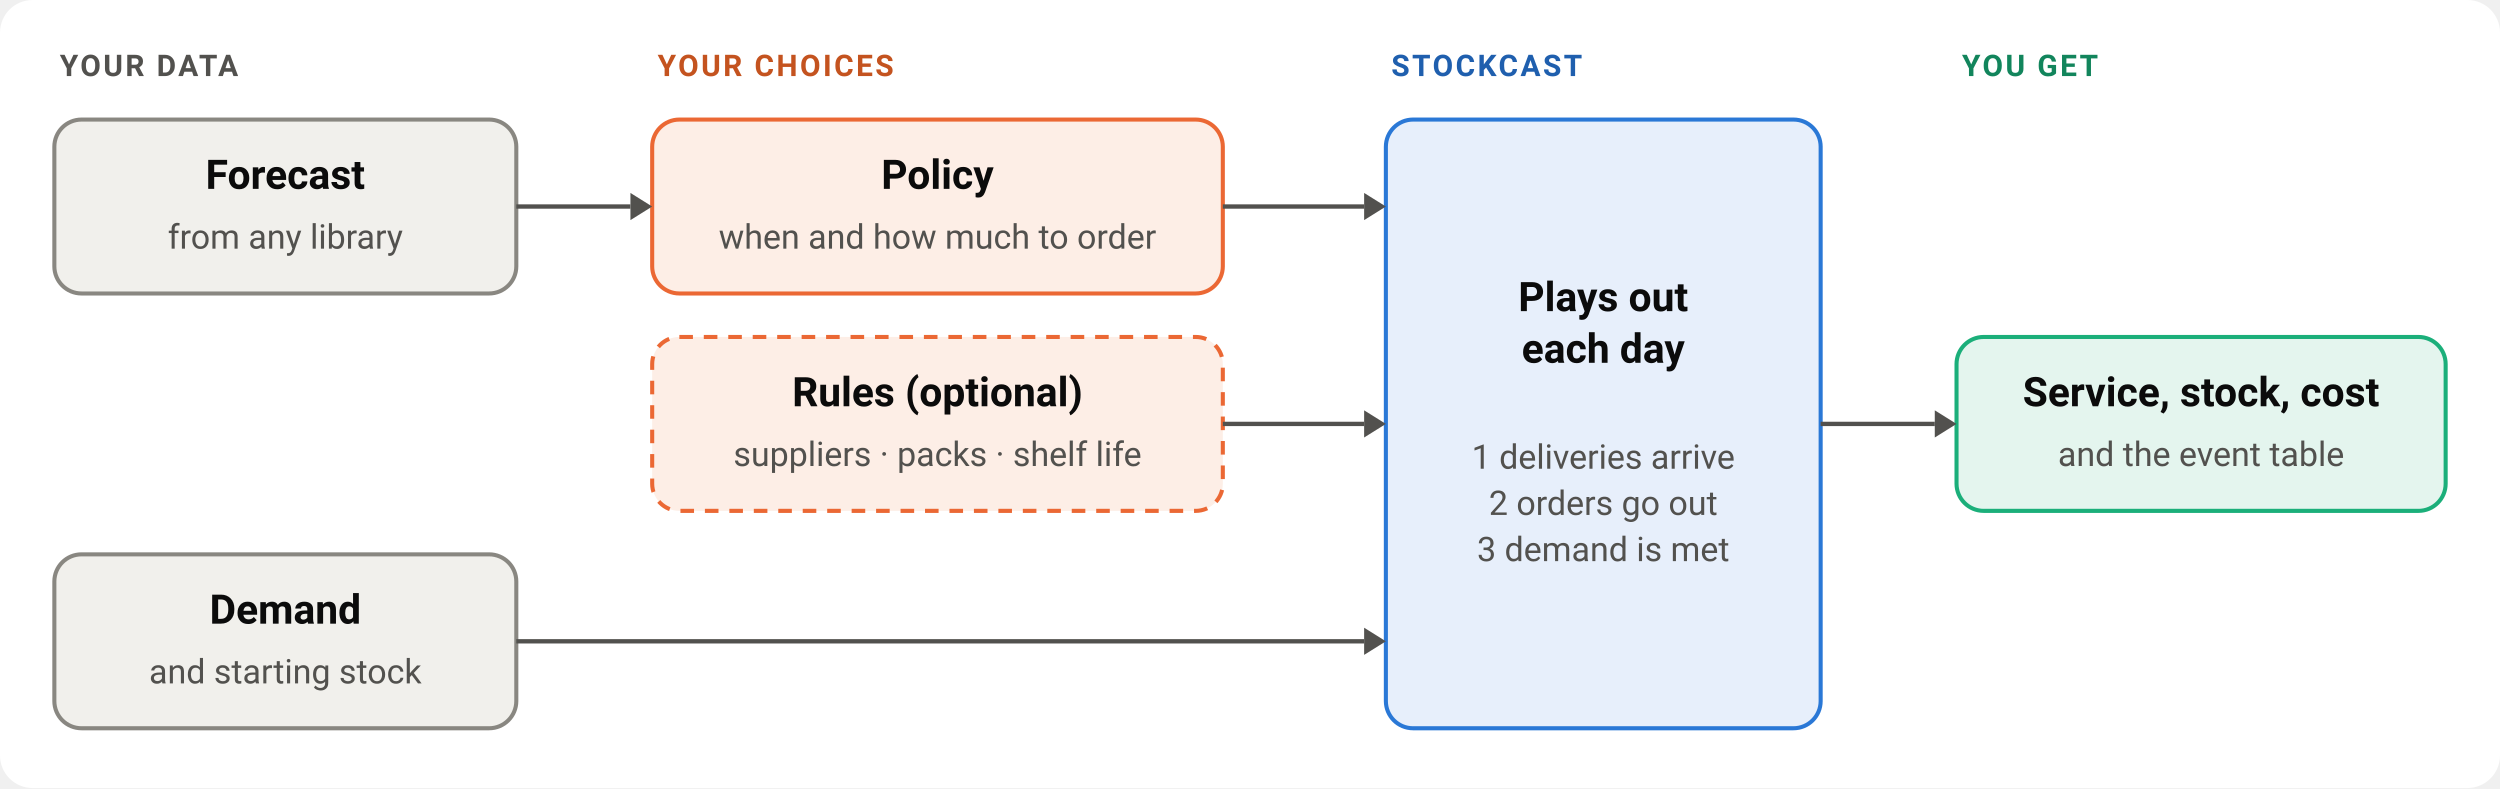
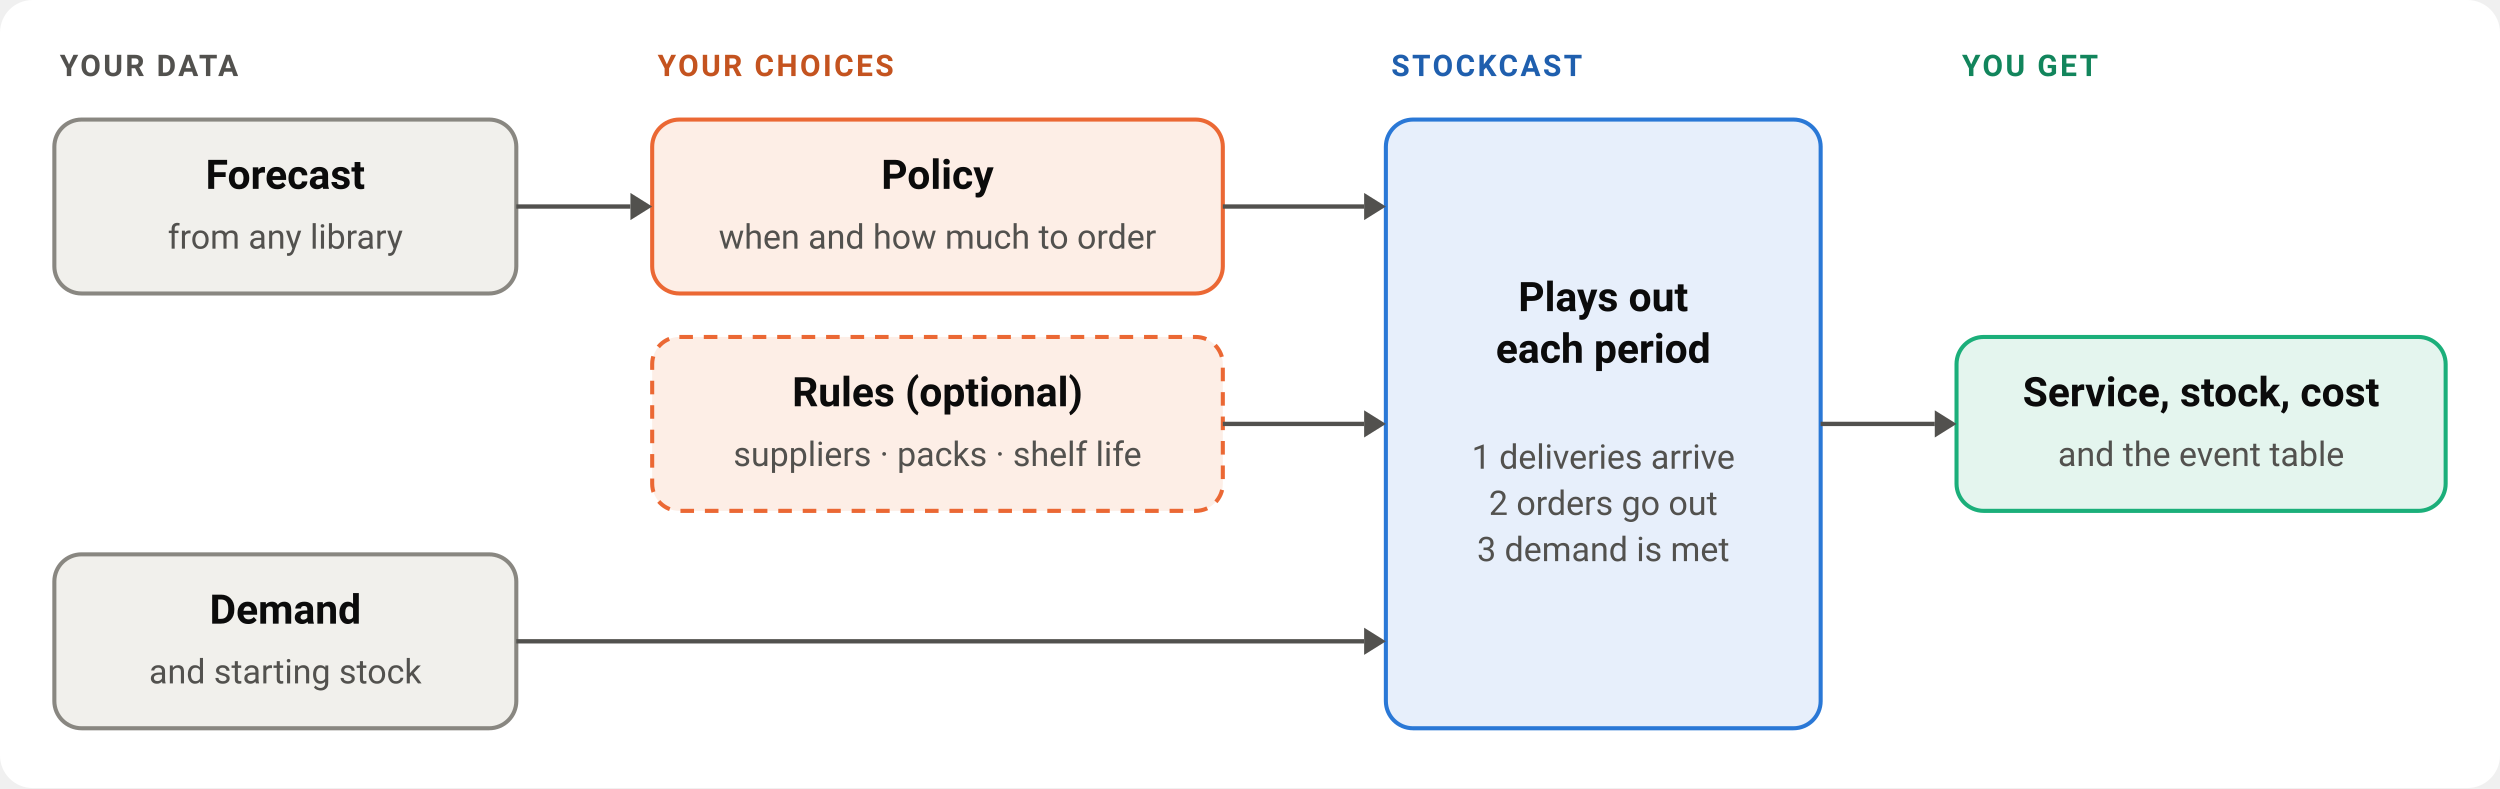
- <svg xmlns="http://www.w3.org/2000/svg" class="sc-diagram-svg" viewBox="0 0 920 290" width="920" height="290" role="img" aria-label="How Stockcast works: your forecast feeds your policy; with your optional rules, demand and starting stock, Stockcast plays out each day and reports service, stock and cost." font-family="Roboto, -apple-system, 'Segoe UI', Helvetica, Arial, sans-serif">
+ <svg xmlns="http://www.w3.org/2000/svg" class="sc-diagram-svg" viewBox="0 0 920 290" width="920" height="290" role="img" aria-label="How Stockcast works: your forecast feeds your policy; with your optional rules, demand and starting stock, Stockcast plays out each period and reports service, stock and cost." font-family="Roboto, -apple-system, 'Segoe UI', Helvetica, Arial, sans-serif">
  <style>.sc-bg{fill:#ffffff} .sc-label-bg{fill:#ffffff} .sc-box rect{stroke-width:1.5} .sc-data rect{fill:#f1f0ec;stroke:#898781} .sc-choice rect{fill:#fdeee6;stroke:#eb6834} .sc-engine rect{fill:#e7effb;stroke:#2a78d6} .sc-result rect{fill:#e4f5ee;stroke:#1baf7a} .sc-optional rect{stroke-dasharray:5 4} .sc-title{font-size:15px;font-weight:600;fill:#0b0b0b} .sc-sub{font-size:12.5px;fill:#52514e} .sc-head{font-size:11px;font-weight:700;letter-spacing:.08em} .sc-head.sc-data{fill:#52514e} .sc-head.sc-choice{fill:#c4531f} .sc-head.sc-engine{fill:#1f5fae} .sc-head.sc-result{fill:#12855c} .sc-arrow{fill:none;stroke:#52514e;stroke-width:1.6} .sc-arrowhead{fill:#52514e} .sc-lane{fill:none;stroke:#2a78d6;stroke-width:1;stroke-dasharray:3 4;opacity:.6} .sc-note{font-size:12px;font-style:italic;fill:#52514e}</style>
  <rect class="sc-bg" width="920" height="290" rx="12" />
  <text class="sc-head sc-data" x="22" y="28" text-anchor="start">YOUR DATA</text>
  <text class="sc-head sc-choice" x="242" y="28" text-anchor="start">YOUR CHOICES</text>
  <text class="sc-head sc-engine" x="512" y="28" text-anchor="start">STOCKCAST</text>
  <text class="sc-head sc-result" x="722" y="28" text-anchor="start">YOU GET</text>
  <g class="sc-box sc-data">
    <rect x="20" y="44" width="170" height="64" rx="10" />
    <text class="sc-title" x="105.0" y="69.5" text-anchor="middle">Forecast</text>
    <text class="sc-sub" x="105.0" y="91.5" text-anchor="middle">from any library</text>
  </g>
  <g class="sc-box sc-data">
    <rect x="20" y="204" width="170" height="64" rx="10" />
    <text class="sc-title" x="105.0" y="229.5" text-anchor="middle">Demand</text>
    <text class="sc-sub" x="105.0" y="251.5" text-anchor="middle">and starting stock</text>
  </g>
  <g class="sc-box sc-choice">
    <rect x="240" y="44" width="210" height="64" rx="10" />
    <text class="sc-title" x="345.0" y="69.5" text-anchor="middle">Policy</text>
    <text class="sc-sub" x="345.0" y="91.5" text-anchor="middle">when and how much to order</text>
  </g>
  <g class="sc-box sc-choice sc-optional">
    <rect x="240" y="124" width="210" height="64" rx="10" />
    <text class="sc-title" x="345.0" y="149.5" text-anchor="middle">Rules (optional)</text>
    <text class="sc-sub" x="345.0" y="171.5" text-anchor="middle">suppliers · packs · shelf life</text>
  </g>
  <g class="sc-box sc-engine">
    <rect x="510" y="44" width="160" height="224" rx="10" />
    <text class="sc-title" x="590.0" y="114.5" text-anchor="middle">Plays out</text>
-     <text class="sc-title" x="590.0" y="133.5" text-anchor="middle">each day</text>
+     <text class="sc-title" x="590.0" y="133.5" text-anchor="middle">each period</text>
    <text class="sc-sub" x="590.0" y="155.5" text-anchor="middle" />
    <text class="sc-sub" x="590.0" y="172.5" text-anchor="middle">1  deliveries arrive</text>
    <text class="sc-sub" x="590.0" y="189.5" text-anchor="middle">2  orders go out</text>
    <text class="sc-sub" x="590.0" y="206.5" text-anchor="middle">3  demand is met</text>
  </g>
  <g class="sc-box sc-result">
    <rect x="720" y="124" width="180" height="64" rx="10" />
    <text class="sc-title" x="810.0" y="149.5" text-anchor="middle">Service, stock, cost</text>
    <text class="sc-sub" x="810.0" y="171.5" text-anchor="middle">and the event table</text>
  </g>
  <polyline class="sc-arrow" points="190,76.0 232,76.0" />
  <polygon class="sc-arrowhead" points="240,76.0 232,71.0 232,81.0" />
  <polyline class="sc-arrow" points="450,76.0 502,76.0" />
  <polygon class="sc-arrowhead" points="510,76.0 502,71.0 502,81.0" />
  <polyline class="sc-arrow" points="450,156.0 502,156.0" />
  <polygon class="sc-arrowhead" points="510,156.0 502,151.0 502,161.0" />
  <polyline class="sc-arrow" points="190,236.0 502,236.0" />
  <polygon class="sc-arrowhead" points="510,236.0 502,231.0 502,241.0" />
  <polyline class="sc-arrow" points="670,156.0 712,156.0" />
  <polygon class="sc-arrowhead" points="720,156.0 712,151.0 712,161.0" />
</svg>
